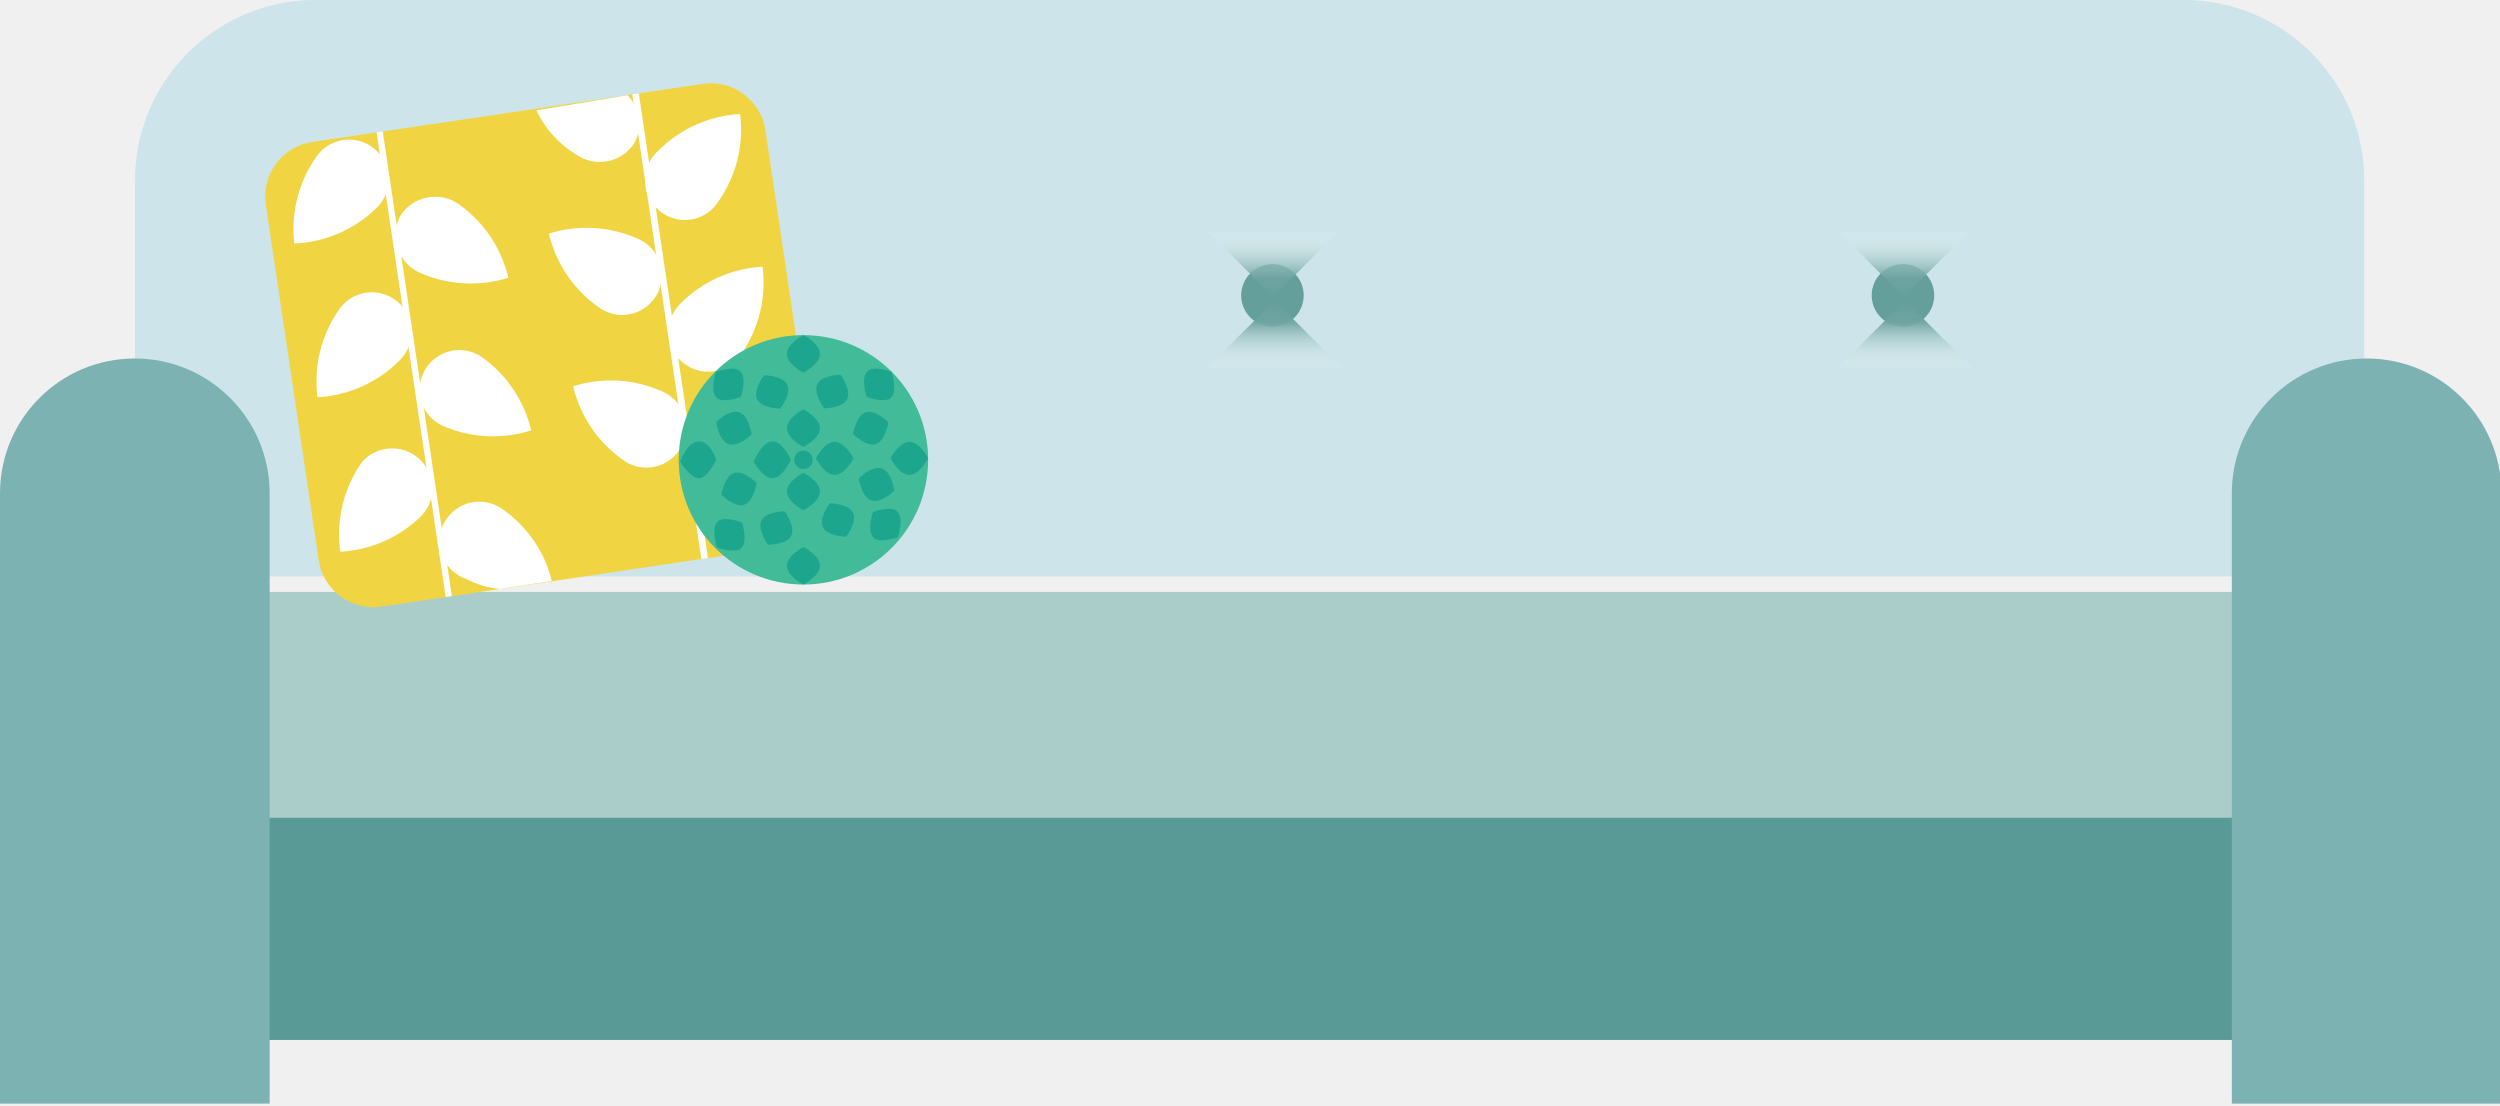
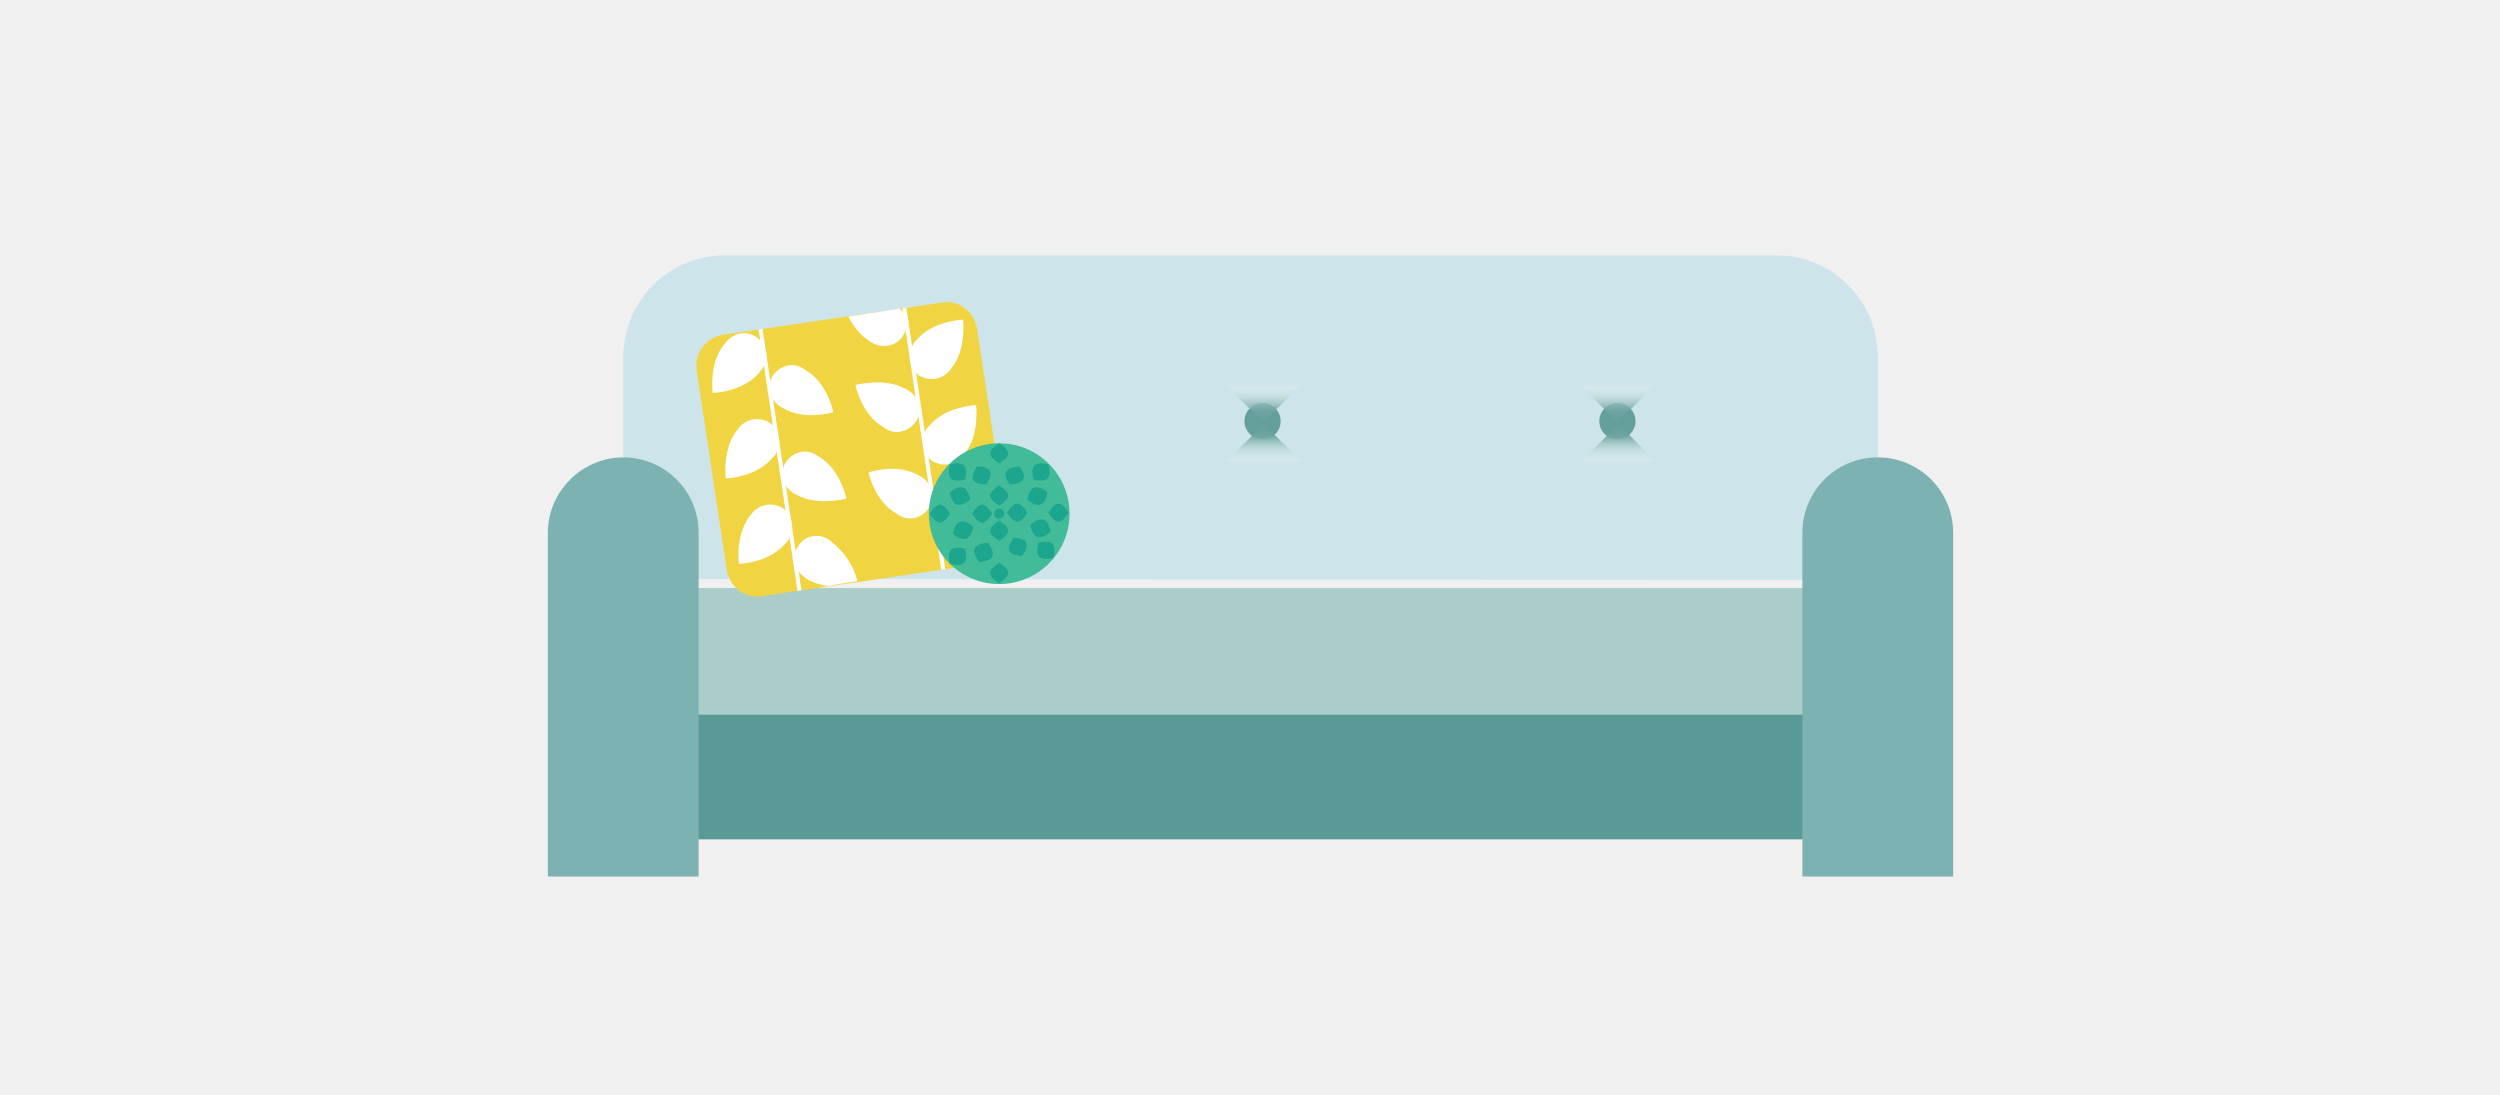
- <svg xmlns="http://www.w3.org/2000/svg" xmlns:xlink="http://www.w3.org/1999/xlink" viewBox="0 0 67.96 30.05">
-   <defs>
-     <style>.cls-1{fill:#5a9a96;}.cls-2{fill:#cde5ea;}.cls-3{fill:#abcdca;}.cls-4{fill:#7cb3b2;}.cls-5{fill:#f1d441;}.cls-6{fill:#fff;}.cls-7{fill:#42bb99;}.cls-8{fill:#1ca68d;}.cls-9{fill:#659f9c;}.cls-10,.cls-11,.cls-12,.cls-13{fill-rule:evenodd;}.cls-10{fill:url(#Degradado_sin_nombre_10);}.cls-11{fill:url(#Degradado_sin_nombre_10-2);}.cls-12{fill:url(#Degradado_sin_nombre_10-3);}.cls-13{fill:url(#Degradado_sin_nombre_10-4);}</style>
-     <linearGradient id="Degradado_sin_nombre_10" x1="51.79" y1="10.03" x2="51.79" y2="8.17" gradientUnits="userSpaceOnUse">
-       <stop offset="0" stop-color="#fff" stop-opacity="0" />
-       <stop offset="0" stop-color="#f8fbfb" stop-opacity="0.03" />
-       <stop offset="0.69" stop-color="#6ea4a1" stop-opacity="0.95" />
-       <stop offset="1" stop-color="#659f9c" />
-     </linearGradient>
-     <linearGradient id="Degradado_sin_nombre_10-2" x1="690.06" y1="9712.54" x2="690.06" y2="9710.68" gradientTransform="translate(741.82 9718.75) rotate(180)" xlink:href="#Degradado_sin_nombre_10" />
-     <linearGradient id="Degradado_sin_nombre_10-3" x1="34.65" y1="10.03" x2="34.65" y2="8.17" xlink:href="#Degradado_sin_nombre_10" />
-     <linearGradient id="Degradado_sin_nombre_10-4" x1="707.2" y1="9712.54" x2="707.2" y2="9710.68" gradientTransform="translate(741.82 9718.75) rotate(180)" xlink:href="#Degradado_sin_nombre_10" />
-   </defs>
-   <g id="Capa_2" data-name="Capa 2">
-     <g id="Layer_1" data-name="Layer 1">
-       <rect class="cls-1" x="5.02" y="22.18" width="60.69" height="6.09" />
-       <path class="cls-2" d="M64.27,15.67c0-.17,0-.34,0-.51V5a4.91,4.91,0,0,0-4.8-5h-51a4.91,4.91,0,0,0-4.8,5V15.16c0,.17,0,.34,0,.51Z" />
-       <rect class="cls-3" x="6.85" y="16.09" width="54.26" height="6.14" />
-       <path class="cls-4" d="M7.33,30V13.41a3.66,3.66,0,0,0-7.33,0V30Z" />
-       <path class="cls-4" d="M68,30V13.41a3.66,3.66,0,0,0-7.33,0V30Z" />
-       <rect class="cls-5" x="7.87" y="3" width="13.73" height="12.77" rx="1.5" ry="1.5" transform="translate(-1.22 2.27) rotate(-8.46)" />
-       <path class="cls-6" d="M20.76,13.79a1.08,1.08,0,1,1-1.64-1.39,3.41,3.41,0,0,1,2.23-1A3.41,3.41,0,0,1,20.76,13.79Z" />
-       <path class="cls-6" d="M20.14,9.64A1.08,1.08,0,1,1,18.5,8.25a3.41,3.41,0,0,1,2.23-1A3.41,3.41,0,0,1,20.14,9.64Z" />
-       <path class="cls-6" d="M19.52,5.49A1.08,1.08,0,1,1,17.89,4.1a3.41,3.41,0,0,1,2.23-1A3.41,3.41,0,0,1,19.52,5.49Z" />
-       <path class="cls-6" d="M18,10.64a1.08,1.08,0,1,1-1.07,1.86,3.41,3.41,0,0,1-1.35-2A3.41,3.41,0,0,1,18,10.64Z" />
-       <path class="cls-6" d="M17.34,6.49a1.08,1.08,0,1,1-1.07,1.86,3.41,3.41,0,0,1-1.35-2A3.42,3.42,0,0,1,17.34,6.49Z" />
-       <path class="cls-6" d="M14.58,3A2.81,2.81,0,0,0,15.66,4.2a1.12,1.12,0,0,0,1.59-.32,1.11,1.11,0,0,0-.19-1.29Z" />
-       <rect class="cls-6" x="18.13" y="2.48" width="0.18" height="12.77" transform="translate(-1.11 2.78) rotate(-8.46)" />
-       <path class="cls-6" d="M8.6,4.26a1.08,1.08,0,1,1,1.64,1.39A3.41,3.41,0,0,1,8,6.62,3.41,3.41,0,0,1,8.6,4.26Z" />
-       <path class="cls-6" d="M9.22,8.41A1.08,1.08,0,1,1,10.86,9.8a3.41,3.41,0,0,1-2.23,1A3.41,3.41,0,0,1,9.22,8.41Z" />
-       <path class="cls-6" d="M9.84,12.56A1.08,1.08,0,1,1,11.48,14a3.41,3.41,0,0,1-2.23,1A3.41,3.41,0,0,1,9.84,12.56Z" />
-       <path class="cls-6" d="M11.4,7.41a1.12,1.12,0,0,1-.52-1.54,1.12,1.12,0,0,1,1.59-.32,3.41,3.41,0,0,1,1.35,2A3.42,3.42,0,0,1,11.4,7.41Z" />
-       <path class="cls-6" d="M12,11.56A1.08,1.08,0,1,1,13.09,9.7a3.41,3.41,0,0,1,1.35,2A3.41,3.41,0,0,1,12,11.56Z" />
-       <path class="cls-6" d="M12.64,15.72a2.42,2.42,0,0,0,.95.29L15,15.79a3.32,3.32,0,0,0-1.33-1.94,1.08,1.08,0,1,0-1.07,1.86Z" />
-       <rect class="cls-6" x="11.17" y="3.52" width="0.17" height="12.77" transform="translate(-1.33 1.76) rotate(-8.46)" />
-       <circle class="cls-7" cx="21.84" cy="12.5" r="3.39" />
-       <circle class="cls-8" cx="21.84" cy="12.5" r="0.25" />
-       <path class="cls-8" d="M19.47,12.5S19.24,13,19,13s-.51-.45-.51-.45S18.68,12,19,12,19.47,12.5,19.47,12.5Z" />
-       <path class="cls-8" d="M21.5,12.5S21.27,13,21,13s-.51-.45-.51-.45S20.71,12,21,12,21.5,12.5,21.5,12.5Z" />
-       <path class="cls-8" d="M23.2,12.46s-.23.45-.51.45-.51-.45-.51-.45.23-.45.51-.45S23.2,12.46,23.2,12.46Z" />
-       <path class="cls-8" d="M25.23,12.46s-.23.45-.51.45-.51-.45-.51-.45.23-.45.51-.45S25.23,12.46,25.23,12.46Z" />
-       <path class="cls-8" d="M24.24,10.11s.16.48,0,.68-.68,0-.68,0-.16-.48,0-.68S24.24,10.11,24.24,10.11Z" />
-       <path class="cls-8" d="M19.46,10.11s-.16.48,0,.68.68,0,.68,0,.16-.48,0-.68S19.46,10.11,19.46,10.11Z" />
-       <path class="cls-8" d="M23.73,13.92s-.16.48,0,.68.68,0,.68,0,.16-.48,0-.68S23.73,13.92,23.73,13.92Z" />
-       <path class="cls-8" d="M23.35,13s.06.5.33.6.63-.26.63-.26-.06-.5-.33-.6S23.35,13,23.35,13Z" />
-       <path class="cls-8" d="M22.56,13.68s-.31.4-.19.65.63.26.63.26.31-.4.19-.65S22.56,13.68,22.56,13.68Z" />
-       <path class="cls-8" d="M20.77,10.2s-.31.4-.19.65.63.26.63.26.31-.4.19-.65S20.77,10.2,20.77,10.2Z" />
-       <path class="cls-8" d="M19.47,11.47s.06.5.33.6.63-.26.63-.26-.06-.5-.33-.6S19.47,11.47,19.47,11.47Z" />
-       <path class="cls-8" d="M20.88,14.81s.51,0,.63-.25-.18-.66-.18-.66-.51,0-.63.25S20.88,14.81,20.88,14.81Z" />
-       <path class="cls-8" d="M22.4,11.1s.51,0,.63-.25-.18-.66-.18-.66-.51,0-.63.25S22.4,11.1,22.4,11.1Z" />
-       <path class="cls-8" d="M23.19,11.8s.36.36.62.27.34-.59.34-.59-.36-.36-.62-.27S23.19,11.8,23.19,11.8Z" />
-       <path class="cls-8" d="M19.61,13.45s.36.36.62.27.34-.59.34-.59-.36-.36-.62-.27S19.61,13.45,19.61,13.45Z" />
-       <path class="cls-8" d="M20.17,14.2s.16.48,0,.68-.68,0-.68,0-.16-.48,0-.68S20.17,14.2,20.17,14.2Z" />
-       <path class="cls-8" d="M21.84,11.13s.45.23.45.51-.45.51-.45.51-.45-.23-.45-.51S21.84,11.13,21.84,11.13Z" />
-       <path class="cls-8" d="M21.84,9.11s.45.23.45.51-.45.51-.45.51-.45-.23-.45-.51S21.84,9.11,21.84,9.11Z" />
-       <path class="cls-8" d="M21.84,14.87s.45.23.45.51-.45.51-.45.51-.45-.23-.45-.51S21.84,14.87,21.84,14.87Z" />
-       <path class="cls-8" d="M21.84,12.85s.45.23.45.51-.45.51-.45.51-.45-.23-.45-.51S21.84,12.85,21.84,12.85Z" />
-       <circle class="cls-9" cx="51.73" cy="8.03" r="0.85" />
-       <polyline class="cls-10" points="49.92 10.03 51.79 8.17 53.65 10.03" />
-       <polyline class="cls-11" points="53.62 6.21 51.75 8.07 49.89 6.21" />
-       <circle class="cls-9" cx="34.59" cy="8.03" r="0.85" />
-       <polyline class="cls-12" points="32.78 10.03 34.65 8.17 36.51 10.03" />
-       <polyline class="cls-13" points="36.47 6.21 34.61 8.07 32.75 6.21" />
+ <svg xmlns="http://www.w3.org/2000/svg" version="1.1" id="Capa_1" x="0px" y="0px" viewBox="0 0 248.7 108.9" style="enable-background:new 0 0 248.7 108.9;" xml:space="preserve">
+   <style type="text/css">
+ 	.st0{fill:none;}
+ 	.st1{fill:#5A9A96;}
+ 	.st2{fill:#CDE5EA;}
+ 	.st3{fill:#ABCDCA;}
+ 	.st4{fill:#7CB3B2;}
+ 	.st5{fill:#F1D441;}
+ 	.st6{fill:#FFFFFF;}
+ 	.st7{fill:#42BB99;}
+ 	.st8{fill:#1CA68D;}
+ 	.st9{fill:#659F9C;}
+ 	.st10{fill:url(#SVGID_1_);}
+ 	.st11{fill:url(#SVGID_2_);}
+ 	.st12{fill:url(#SVGID_3_);}
+ 	.st13{fill:url(#SVGID_4_);}
+ </style>
+   <g id="Capa_2">
+     <g id="Layer_1">
+       <rect class="st0" width="248.7" height="108.9" />
+       <rect x="64.8" y="71" class="st1" width="124.9" height="12.5" />
+       <path class="st2" d="M186.7,57.7c0-0.3,0.1-0.7,0.1-1V35.7c0.1-5.6-4.3-10.2-9.9-10.3h-105c-5.6,0.1-10,4.8-9.9,10.3v20.9    c0,0.4,0,0.7,0,1L186.7,57.7z" />
+       <rect x="68.5" y="58.5" class="st3" width="111.6" height="12.6" />
+       <path class="st4" d="M69.5,87.2V53c0-4.2-3.4-7.5-7.5-7.5s-7.5,3.4-7.5,7.5v34.2H69.5z" />
+       <path class="st4" d="M194.3,87.2V53c0-4.2-3.4-7.5-7.5-7.5c-4.2,0-7.5,3.4-7.5,7.5v34.2H194.3z" />
+       <path class="st5" d="M71.9,33.3l21.8-3.2c1.7-0.3,3.2,0.9,3.5,2.6l3,19.9c0.3,1.7-0.9,3.2-2.6,3.5l-21.8,3.2    c-1.7,0.3-3.2-0.9-3.5-2.6l-3-19.9C69.1,35.1,70.2,33.6,71.9,33.3z" />
+       <path class="st6" d="M97.2,53.8c-0.7,1-2,1.3-3.1,0.7c-1-0.7-1.3-2-0.7-3.1c0.1-0.2,0.2-0.3,0.4-0.5c1.6-1.9,4.6-2,4.6-2    S98.8,51.9,97.2,53.8z" />
+       <path class="st6" d="M95.9,45.2c-0.7,1-2,1.3-3.1,0.7c-1-0.7-1.3-2-0.7-3.1c0.1-0.2,0.2-0.3,0.4-0.5c1.6-1.9,4.6-2,4.6-2    S97.5,43.3,95.9,45.2z" />
+       <path class="st6" d="M94.6,36.7c-0.7,1-2,1.3-3.1,0.7c-1-0.7-1.3-2-0.7-3.1c0.1-0.2,0.2-0.3,0.4-0.5c1.6-1.9,4.6-2,4.6-2    S96.2,34.8,94.6,36.7z" />
+       <path class="st6" d="M91.4,47.3c1.1,0.5,1.7,1.8,1.2,2.9c-0.5,1.1-1.8,1.7-2.9,1.2c-0.2-0.1-0.4-0.2-0.5-0.3    C87,49.9,86.4,47,86.4,47S89.2,46,91.4,47.3z" />
+       <path class="st6" d="M90.1,38.7c1.1,0.5,1.7,1.8,1.2,2.9c-0.5,1.1-1.8,1.7-2.9,1.2c-0.2-0.1-0.4-0.2-0.5-0.3    c-2.2-1.2-2.8-4.2-2.8-4.2S88,37.5,90.1,38.7z" />
+       <path class="st6" d="M84.4,31.5c0.5,1,1.2,1.9,2.2,2.5c1,0.7,2.4,0.5,3.1-0.4c0.7-0.9,0.6-2.1-0.2-2.9L84.4,31.5z" />
+       <rect x="91.7" y="30.5" transform="matrix(0.9891 -0.1471 0.1471 0.9891 -5.4182 13.9978)" class="st6" width="0.4" height="26.3" />
+       <path class="st6" d="M72.1,34.2c0.7-1,2-1.4,3.1-0.7c1,0.7,1.4,2,0.7,3.1c-0.1,0.2-0.3,0.3-0.4,0.5c-1.6,1.9-4.6,2-4.6,2    S70.5,36,72.1,34.2z" />
+       <path class="st6" d="M73.4,42.7c0.7-1,2-1.3,3.1-0.7c1,0.7,1.3,2,0.7,3.1c-0.1,0.2-0.2,0.3-0.4,0.5c-1.6,1.9-4.6,2-4.6,2    S71.8,44.6,73.4,42.7z" />
+       <path class="st6" d="M74.7,51.2c0.7-1,2-1.3,3.1-0.7c1,0.7,1.3,2,0.7,3.1c-0.1,0.2-0.2,0.3-0.4,0.5c-1.6,1.9-4.6,2-4.6,2    S73.1,53.1,74.7,51.2z" />
+       <path class="st6" d="M77.9,40.6c-1.1-0.5-1.7-1.8-1.2-2.9c0.5-1.1,1.8-1.7,2.9-1.2c0.2,0.1,0.4,0.2,0.5,0.3    c2.2,1.2,2.8,4.2,2.8,4.2S80,41.9,77.9,40.6z" />
+       <path class="st6" d="M79.2,49.2c-1.1-0.5-1.7-1.8-1.2-2.9c0.5-1.1,1.8-1.7,2.9-1.2c0.2,0.1,0.4,0.2,0.5,0.3    c2.2,1.2,2.8,4.2,2.8,4.2S81.3,50.4,79.2,49.2z" />
+       <path class="st6" d="M80.4,57.7c0.6,0.3,1.3,0.5,1.9,0.6l3-0.5c-0.4-1.6-1.4-3-2.7-4c-1-0.8-2.4-0.6-3.1,0.4    c-0.8,1-0.6,2.4,0.4,3.1C80.1,57.5,80.3,57.6,80.4,57.7L80.4,57.7z" />
+       <rect x="77.4" y="32.6" transform="matrix(0.9891 -0.1471 0.1471 0.9891 -5.8879 11.9141)" class="st6" width="0.4" height="26.3" />
+       <circle class="st7" cx="99.4" cy="51.1" r="7" />
+       <circle class="st8" cx="99.4" cy="51.1" r="0.5" />
+       <path class="st8" d="M94.5,51.1c0,0-0.5,0.9-1,0.9s-1-0.9-1-0.9s0.5-0.9,1-0.9S94.5,51.1,94.5,51.1z" />
+       <path class="st8" d="M98.7,51.1c0,0-0.5,0.9-1,0.9s-1-0.9-1-0.9s0.5-0.9,1-0.9S98.7,51.1,98.7,51.1z" />
+       <path class="st8" d="M102.2,51c0,0-0.5,0.9-1,0.9s-1-0.9-1-0.9s0.5-0.9,1-0.9S102.2,51,102.2,51z" />
+       <path class="st8" d="M106.3,51c0,0-0.5,0.9-1,0.9s-1-0.9-1-0.9s0.5-0.9,1-0.9S106.3,51,106.3,51z" />
+       <path class="st8" d="M104.3,46.2c0,0,0.3,1-0.1,1.4s-1.4,0.1-1.4,0.1s-0.3-1,0.1-1.4S104.3,46.2,104.3,46.2z" />
+       <path class="st8" d="M94.5,46.2c0,0-0.3,1,0.1,1.4s1.4,0.1,1.4,0.1s0.3-1-0.1-1.4S94.5,46.2,94.5,46.2z" />
+       <path class="st8" d="M103.3,54c0,0-0.3,1,0.1,1.4s1.4,0.1,1.4,0.1s0.3-1-0.1-1.4S103.3,54,103.3,54z" />
+       <path class="st8" d="M102.5,52.2c0,0,0.1,1,0.7,1.2s1.3-0.5,1.3-0.5s-0.1-1-0.7-1.2S102.5,52.2,102.5,52.2z" />
+       <path class="st8" d="M100.8,53.5c0,0-0.6,0.8-0.4,1.3s1.3,0.5,1.3,0.5s0.6-0.8,0.4-1.3S100.8,53.5,100.8,53.5z" />
+       <path class="st8" d="M97.2,46.4c0,0-0.6,0.8-0.4,1.3s1.3,0.5,1.3,0.5s0.6-0.8,0.4-1.3S97.2,46.4,97.2,46.4z" />
+       <path class="st8" d="M94.5,49c0,0,0.1,1,0.7,1.2s1.3-0.5,1.3-0.5s-0.1-1-0.7-1.2S94.5,49,94.5,49z" />
+       <path class="st8" d="M97.4,55.9c0,0,1,0,1.3-0.5S98.3,54,98.3,54s-1,0-1.3,0.5S97.4,55.9,97.4,55.9z" />
+       <path class="st8" d="M100.5,48.2c0,0,1,0,1.3-0.5s-0.4-1.3-0.4-1.3s-1,0-1.3,0.5S100.5,48.2,100.5,48.2z" />
+       <path class="st8" d="M102.2,49.7c0,0,0.7,0.7,1.3,0.5s0.7-1.2,0.7-1.2s-0.7-0.7-1.3-0.5S102.2,49.7,102.2,49.7z" />
+       <path class="st8" d="M94.8,53.1c0,0,0.7,0.7,1.3,0.5s0.7-1.2,0.7-1.2s-0.7-0.7-1.3-0.5S94.8,53.1,94.8,53.1z" />
+       <path class="st8" d="M96,54.6c0,0,0.3,1-0.1,1.4s-1.4,0.1-1.4,0.1s-0.3-1,0.1-1.4S96,54.6,96,54.6z" />
+       <path class="st8" d="M99.4,48.3c0,0,0.9,0.5,0.9,1s-0.9,1-0.9,1s-0.9-0.5-0.9-1S99.4,48.3,99.4,48.3z" />
+       <path class="st8" d="M99.4,44.1c0,0,0.9,0.5,0.9,1s-0.9,1-0.9,1s-0.9-0.5-0.9-1S99.4,44.1,99.4,44.1z" />
+       <path class="st8" d="M99.4,56c0,0,0.9,0.5,0.9,1s-0.9,1-0.9,1s-0.9-0.5-0.9-1S99.4,56,99.4,56z" />
+       <path class="st8" d="M99.4,51.8c0,0,0.9,0.5,0.9,1s-0.9,1-0.9,1s-0.9-0.5-0.9-1S99.4,51.8,99.4,51.8z" />
+       <circle class="st9" cx="160.9" cy="41.9" r="1.8" />
+       <linearGradient id="SVGID_1_" gradientUnits="userSpaceOnUse" x1="161" y1="63.97" x2="161" y2="67.8" gradientTransform="matrix(1 0 0 -1 0 110)">
+         <stop offset="0" style="stop-color:#FFFFFF;stop-opacity:0" />
+         <stop offset="0" style="stop-color:#F8FBFB;stop-opacity:3.000000e-02" />
+         <stop offset="0.69" style="stop-color:#6EA4A1;stop-opacity:0.95" />
+         <stop offset="1" style="stop-color:#659F9C" />
+       </linearGradient>
+       <polyline class="st10" points="157.2,46 161,42.2 164.8,46   " />
+       <linearGradient id="SVGID_2_" gradientUnits="userSpaceOnUse" x1="2059.33" y1="-9810.7" x2="2059.33" y2="-9806.87" gradientTransform="matrix(-1 0 0 1 2220.27 9848.86)">
+         <stop offset="0" style="stop-color:#FFFFFF;stop-opacity:0" />
+         <stop offset="0" style="stop-color:#F8FBFB;stop-opacity:3.000000e-02" />
+         <stop offset="0.69" style="stop-color:#6EA4A1;stop-opacity:0.95" />
+         <stop offset="1" style="stop-color:#659F9C" />
+       </linearGradient>
+       <polyline class="st11" points="164.8,38.2 160.9,42 157.1,38.2   " />
+       <circle class="st9" cx="125.6" cy="41.9" r="1.8" />
+       <linearGradient id="SVGID_3_" gradientUnits="userSpaceOnUse" x1="125.73" y1="63.97" x2="125.73" y2="67.8" gradientTransform="matrix(1 0 0 -1 0 110)">
+         <stop offset="0" style="stop-color:#FFFFFF;stop-opacity:0" />
+         <stop offset="0" style="stop-color:#F8FBFB;stop-opacity:3.000000e-02" />
+         <stop offset="0.69" style="stop-color:#6EA4A1;stop-opacity:0.95" />
+         <stop offset="1" style="stop-color:#659F9C" />
+       </linearGradient>
+       <polyline class="st12" points="121.9,46 125.7,42.2 129.6,46   " />
+       <linearGradient id="SVGID_4_" gradientUnits="userSpaceOnUse" x1="2094.61" y1="-9810.7" x2="2094.61" y2="-9806.87" gradientTransform="matrix(-1 0 0 1 2220.27 9848.86)">
+         <stop offset="0" style="stop-color:#FFFFFF;stop-opacity:0" />
+         <stop offset="0" style="stop-color:#F8FBFB;stop-opacity:3.000000e-02" />
+         <stop offset="0.69" style="stop-color:#6EA4A1;stop-opacity:0.95" />
+         <stop offset="1" style="stop-color:#659F9C" />
+       </linearGradient>
+       <polyline class="st13" points="129.5,38.2 125.7,42 121.8,38.2   " />
    </g>
  </g>
</svg>
